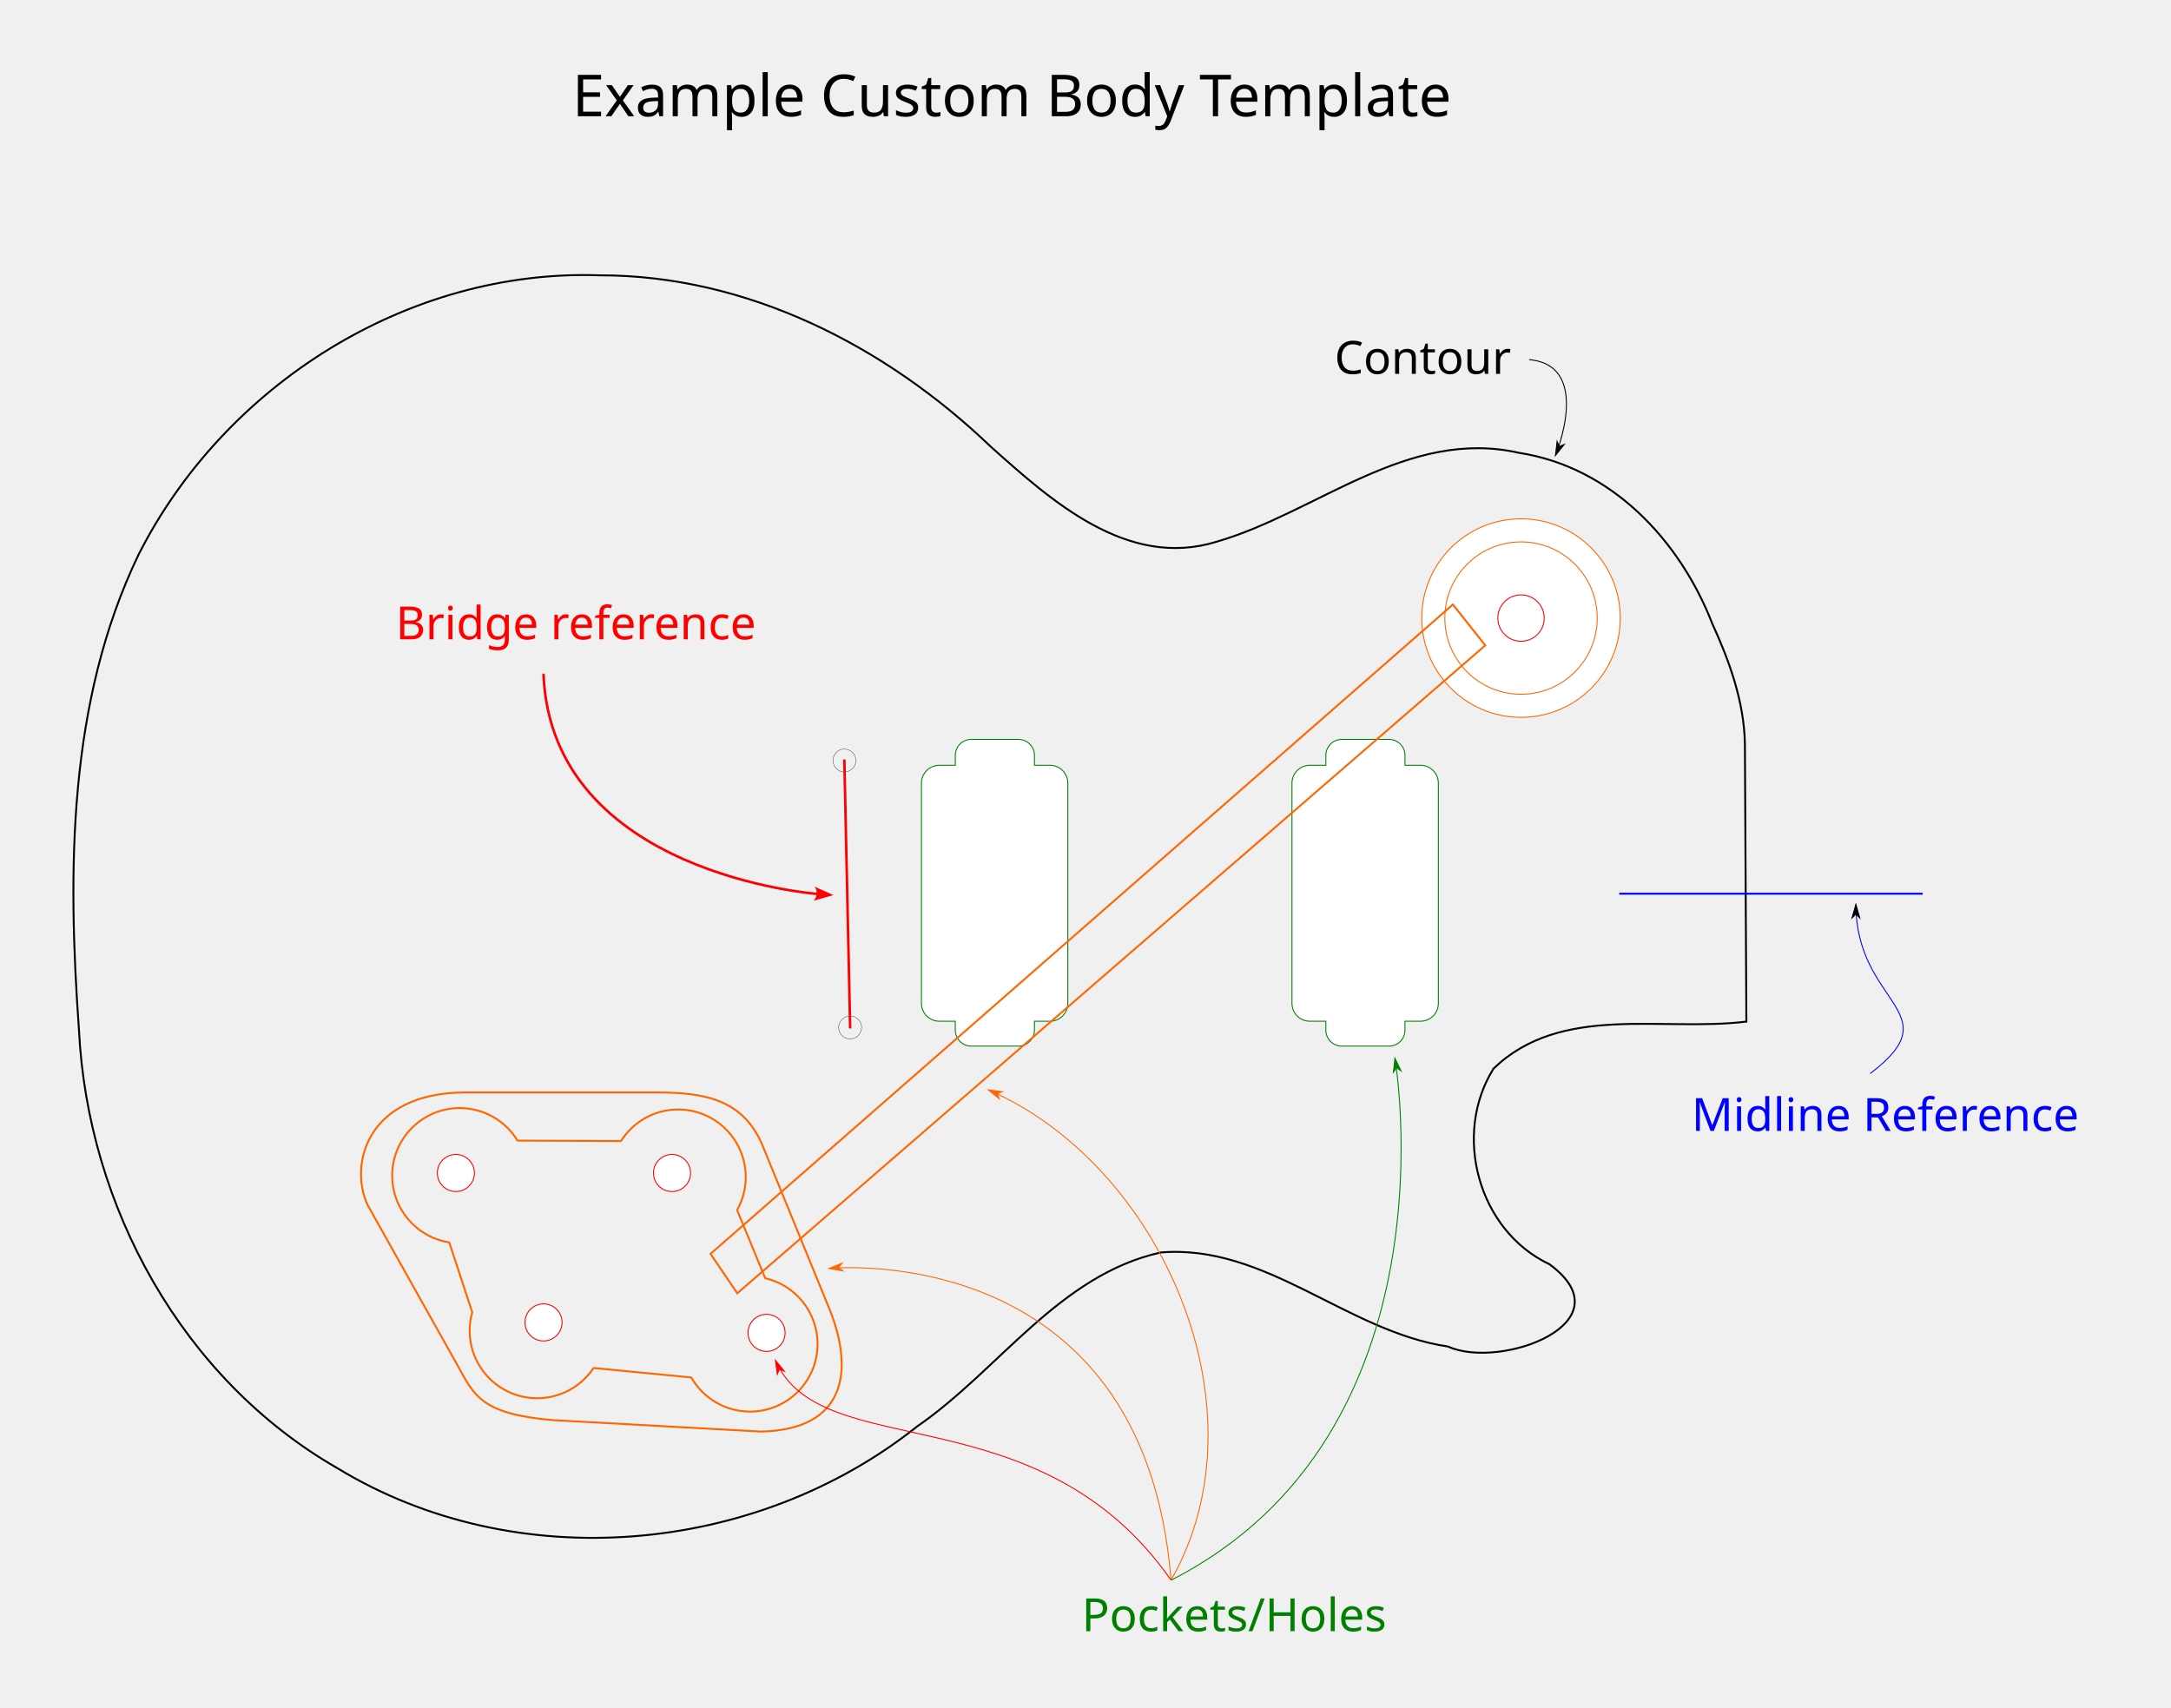
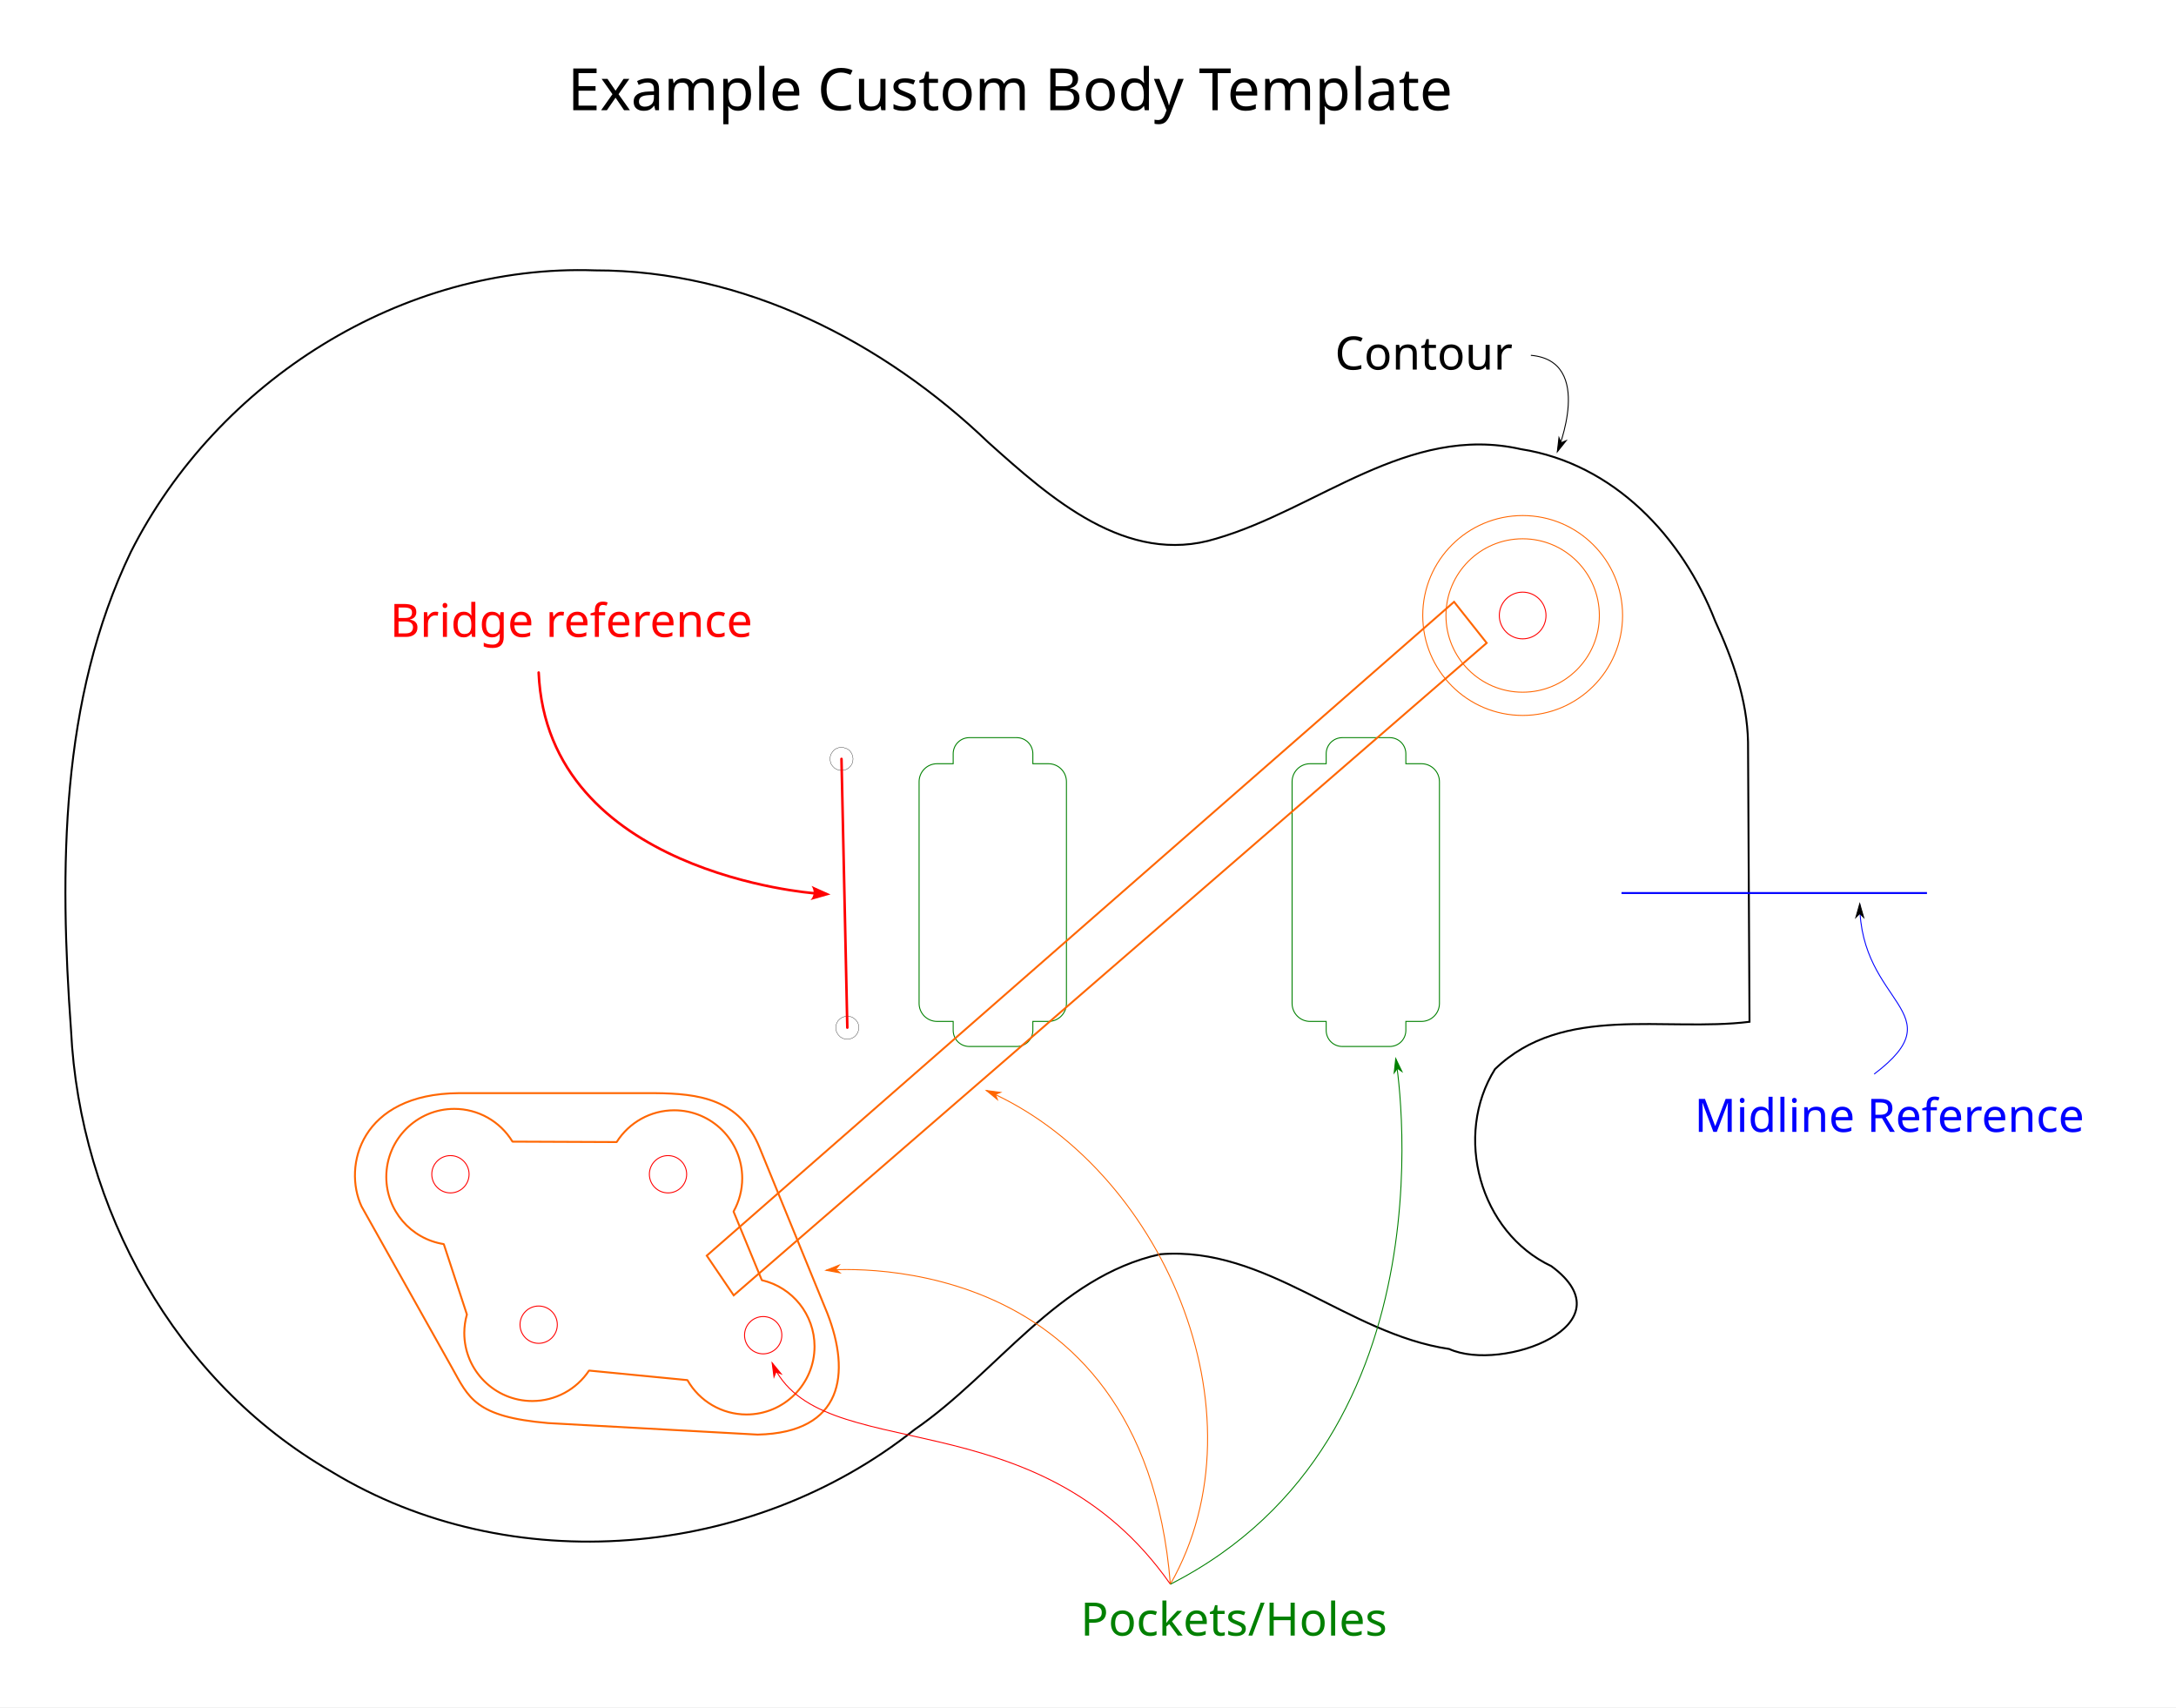
- <svg xmlns="http://www.w3.org/2000/svg" width="601.52mm" height="473.169mm" viewBox="0 0 2273.461 1788.355" version="1.1" id="svg38">
+ <svg xmlns="http://www.w3.org/2000/svg" width="598.924mm" height="469.808mm" viewBox="0 0 2263.651 1775.651" version="1.1" id="svg38">
  <defs id="defs42">
    <marker style="overflow:visible" id="ConcaveTriangle" refX="0" refY="0" orient="auto-start-reverse" markerWidth="1" markerHeight="1" viewBox="0 0 1 1" preserveAspectRatio="xMidYMid">
      <path transform="scale(0.7)" d="M -2,-4 9,0 -2,4 c 2,-2.33 2,-5.66 0,-8 z" style="fill:context-stroke;fill-rule:evenodd;stroke:none" id="path7" />
    </marker>
    <marker style="overflow:visible" id="marker4433" refX="0" refY="0" orient="auto">
      <path transform="matrix(-0.8,0,0,-0.8,-10,0)" style="fill:#008000;fill-opacity:1;fill-rule:evenodd;stroke:#008000;stroke-width:1pt;stroke-opacity:1" d="M 0,0 5,-5 -12.5,0 5,5 Z" id="path4431" />
    </marker>
    <marker orient="auto" refY="0" refX="0" id="marker2245" style="overflow:visible">
      <path id="path2243" d="M 0,0 5,-5 -12.5,0 5,5 Z" style="fill:#ff0000;fill-opacity:1;fill-rule:evenodd;stroke:#ff0000;stroke-width:1pt;stroke-opacity:1" transform="matrix(-0.8,0,0,-0.8,-10,0)" />
    </marker>
    <marker style="overflow:visible" id="marker2193" refX="0" refY="0" orient="auto">
      <path transform="matrix(-0.8,0,0,-0.8,-10,0)" style="fill:#ff6600;fill-opacity:1;fill-rule:evenodd;stroke:#ff6600;stroke-width:1pt;stroke-opacity:1" d="M 0,0 5,-5 -12.5,0 5,5 Z" id="path2191" />
    </marker>
    <marker orient="auto" refY="0" refX="0" id="marker2147" style="overflow:visible">
      <path id="path2145" d="M 0,0 5,-5 -12.5,0 5,5 Z" style="fill:#ff6600;fill-opacity:1;fill-rule:evenodd;stroke:#ff6600;stroke-width:1pt;stroke-opacity:1" transform="matrix(-0.8,0,0,-0.8,-10,0)" />
    </marker>
    <marker orient="auto" refY="0" refX="0" id="Arrow1Lend" style="overflow:visible">
      <path id="path855" d="M 0,0 5,-5 -12.5,0 5,5 Z" style="fill:#000000;fill-opacity:1;fill-rule:evenodd;stroke:#000000;stroke-width:1pt;stroke-opacity:1" transform="matrix(-0.8,0,0,-0.8,-10,0)" />
    </marker>
    <marker style="overflow:visible" id="marker5376" refX="0" refY="0" orient="auto">
      <path transform="matrix(-0.8,0,0,-0.8,-10,0)" style="fill:#000000;fill-opacity:1;fill-rule:evenodd;stroke:#000000;stroke-width:1pt;stroke-opacity:1" d="M 0,0 5,-5 -12.5,0 5,5 Z" id="path5374" />
    </marker>
    <marker orient="auto" refY="0" refX="0" id="Arrow1Lstart" style="overflow:visible">
      <path id="path852" d="M 0,0 5,-5 -12.5,0 5,5 Z" style="fill:#008000;fill-opacity:1;fill-rule:evenodd;stroke:#008000;stroke-width:1pt;stroke-opacity:1" transform="matrix(0.8,0,0,0.8,10,0)" />
    </marker>
    <clipPath clipPathUnits="userSpaceOnUse" id="clipPath1666">
      <path d="M 0,0 V 14670 H 11002 V 0 Z" id="path1666" />
    </clipPath>
    <clipPath clipPathUnits="userSpaceOnUse" id="clipPath1664">
      <path d="M 0,0 V 14670 H 11002 V 0 Z" id="path1664" />
    </clipPath>
    <clipPath clipPathUnits="userSpaceOnUse" id="clipPath1668">
      <path d="M 0,0 V 14670 H 11002 V 0 Z" id="path1668" />
    </clipPath>
    <clipPath clipPathUnits="userSpaceOnUse" id="clipPath1442">
      <path d="M 0,0 V 14670 H 11002 V 0 Z" id="path1442" />
    </clipPath>
    <clipPath clipPathUnits="userSpaceOnUse" id="clipPath1444">
      <path d="M 0,0 V 14670 H 11002 V 0 Z" id="path1444" />
    </clipPath>
    <clipPath clipPathUnits="userSpaceOnUse" id="clipPath1630">
      <path d="M 0,0 V 14670 H 11002 V 0 Z" id="path1630" />
    </clipPath>
    <clipPath clipPathUnits="userSpaceOnUse" id="clipPath1626">
      <path d="M 0,0 V 14670 H 11002 V 0 Z" id="path1626" />
    </clipPath>
  </defs>
-   <path style="clip-rule:evenodd;fill:none;fill-rule:evenodd;stroke:#000000;stroke-width:2;stroke-linecap:round;stroke-miterlimit:4;stroke-dasharray:none" d="m 1827.252,778.942 c 0.517,96.985 1.033,193.97 1.55,290.955 -88.299,10.929 -193.819,-19.204 -264.782,49.229 -43.269,69.102 -16.01,169.734 58.582,204.909 83.239,61.199 -51.349,111.007 -106.267,86.167 -105.903,-15.663 -190.283,-107.485 -300.66,-98.531 -106.545,23.533 -169.475,123.216 -255.403,182.326 -169.518,134.851 -420.302,157.098 -606.811,43.687 C 191.048,1444.423 91.771,1263.698 82.695,1078.526 70.673,911.889 71.109,734.702 144.939,581.197 234.765,403.276 427.256,281.333 628.009,288.34 c 154.485,-0.173 299.413,74.033 409.271,179.231 63.98,57.219 143.364,128.545 236.634,99.807 105.66,-30.679 199.766,-119.654 317.108,-93.082 96.42,15.045 167.849,91.054 202.078,178.823 18.093,39.59 33.317,81.823 34.151,125.824 z" id="contour" />
-   <path style="fill:none;stroke:#0000ff;stroke-width:2;stroke-linecap:butt;stroke-linejoin:miter;stroke-miterlimit:4;stroke-dasharray:none;stroke-opacity:1" d="m 1695.649,935.972 h 317.773" id="midline" />
-   <path style="opacity:1;fill:#ffffff;fill-opacity:1;stroke:#008000;stroke-width:2;stroke-linecap:round;stroke-linejoin:bevel;stroke-miterlimit:4;stroke-dasharray:none;stroke-dashoffset:0;stroke-opacity:1;paint-order:stroke fill markers" d="m 1017.175,774.854 c -9.021,0 -16.283,7.263 -16.283,16.283 v 10.838 h -17.211 c -10.113,0 -18.254,8.141 -18.254,18.254 v 230.519 c 0,10.113 8.141,18.254 18.254,18.254 h 17.211 v 9.795 c 0,9.021 7.263,16.281 16.283,16.281 h 49.316 c 9.021,0 16.281,-7.261 16.281,-16.281 v -9.795 h 16.689 c 10.113,0 18.254,-8.141 18.254,-18.254 V 820.229 c 0,-10.113 -8.141,-18.254 -18.254,-18.254 h -16.689 v -10.838 c 0,-9.021 -7.261,-16.283 -16.281,-16.283 z" id="h7_0_3000" />
-   <path id="h8_0_3000" d="m 1405.199,774.854 c -9.021,0 -16.283,7.263 -16.283,16.283 v 10.838 h -17.211 c -10.113,0 -18.254,8.141 -18.254,18.254 v 230.519 c 0,10.113 8.141,18.254 18.254,18.254 h 17.211 v 9.795 c 0,9.021 7.263,16.281 16.283,16.281 h 49.316 c 9.021,0 16.281,-7.261 16.281,-16.281 v -9.795 h 16.689 c 10.113,0 18.254,-8.141 18.254,-18.254 V 820.229 c 0,-10.113 -8.141,-18.254 -18.254,-18.254 h -16.689 v -10.838 c 0,-9.021 -7.261,-16.283 -16.281,-16.283 z" style="opacity:1;fill:#ffffff;fill-opacity:1;stroke:#008000;stroke-width:2;stroke-linecap:round;stroke-linejoin:bevel;stroke-miterlimit:4;stroke-dasharray:none;stroke-dashoffset:0;stroke-opacity:1;paint-order:stroke fill markers" />
-   <path style="opacity:1;fill:#ffffff;fill-opacity:1;stroke:#ff6600;stroke-width:2;stroke-linecap:round;stroke-linejoin:bevel;stroke-miterlimit:4;stroke-dasharray:none;stroke-dashoffset:0;stroke-opacity:1;paint-order:stroke fill markers" d="M 1696.254,647.298 A 103.444,103.444 0 0 1 1592.811,750.742 103.444,103.444 0 0 1 1489.367,647.298 103.444,103.444 0 0 1 1592.811,543.855 103.444,103.444 0 0 1 1696.254,647.298 Z" id="hb6_3800_1000" />
-   <path style="opacity:1;fill:#ffffff;fill-opacity:1;stroke:#ff6600;stroke-width:2;stroke-linecap:round;stroke-linejoin:bevel;stroke-miterlimit:4;stroke-dasharray:none;stroke-dashoffset:0;stroke-opacity:1;paint-order:stroke fill markers" d="m 1672.099,647.298 a 79.288,79.288 0 0 1 -79.288,79.288 79.288,79.288 0 0 1 -79.288,-79.288 79.288,79.288 0 0 1 79.288,-79.288 79.288,79.288 0 0 1 79.288,79.288 z" id="hb4_0_5000" />
-   <path style="opacity:1;fill:#ffffff;fill-opacity:1;stroke:#ff0000;stroke-width:2;stroke-linecap:round;stroke-linejoin:bevel;stroke-miterlimit:4;stroke-dasharray:none;stroke-dashoffset:0;stroke-opacity:1;paint-order:stroke fill markers" d="m 1616.597,647.298 a 23.787,23.787 0 0 1 -23.787,23.787 23.787,23.787 0 0 1 -23.787,-23.787 23.787,23.787 0 0 1 23.787,-23.787 23.787,23.787 0 0 1 23.787,23.787 z" id="ht5_0_1000" />
-   <path style="fill:none;stroke:#ff6600;stroke-width:2;stroke-linecap:butt;stroke-linejoin:miter;stroke-miterlimit:4;stroke-dasharray:none;stroke-opacity:1" d="m 1521.451,633.1 -777.396,680.037 28.028,41.304 783.296,-678.562 z" id="hb3_0_1000" />
-   <path style="fill:none;stroke:#ff6600;stroke-width:2;stroke-linecap:butt;stroke-linejoin:miter;stroke-miterlimit:4;stroke-dasharray:none;stroke-opacity:1" d="M 486.133,1144.104 H 690.055 c 45.34,0.437 88.305,5.755 109.002,56.848 l 70.408,172.108 c 24.381,62.378 16.695,124.192 -72.494,126.212 l -218.003,-11.995 c -75.933,-6.524 -82.442,-26.163 -100.135,-57.891 l -93.877,-167.414 c -19.553,-41.913 -1.115,-117.169 101.178,-117.868 z" id="hb2_3800_1000" />
-   <path style="opacity:1;fill:none;fill-opacity:1;stroke:#ff6600;stroke-width:2;stroke-linecap:round;stroke-linejoin:bevel;stroke-miterlimit:4;stroke-dasharray:none;stroke-dashoffset:0;stroke-opacity:1;paint-order:stroke fill markers" d="m 481.481,1160.462 a 70.806,70.806 0 0 0 -70.807,70.807 70.806,70.806 0 0 0 59.799,69.857 l 24.055,73.207 a 70.806,70.806 0 0 0 -2.721,19.199 70.806,70.806 0 0 0 70.807,70.807 70.806,70.806 0 0 0 58.969,-31.689 l 102.352,9.943 a 70.806,70.806 0 0 0 61.424,35.76 70.806,70.806 0 0 0 70.807,-70.807 70.806,70.806 0 0 0 -54.846,-68.912 l -29.412,-71.359 a 70.806,70.806 0 0 0 9.027,-34.531 70.806,70.806 0 0 0 -70.807,-70.807 70.806,70.806 0 0 0 -59.809,33.059 l -108.381,-0.459 a 70.806,70.806 0 0 0 -60.457,-34.074 z" id="hb1_0_5000" />
-   <path style="opacity:1;fill:#ffffff;fill-opacity:1;stroke:#ff0000;stroke-width:2;stroke-linecap:round;stroke-linejoin:bevel;stroke-miterlimit:4;stroke-dasharray:none;stroke-dashoffset:0;stroke-opacity:1;paint-order:stroke fill markers" d="m 496.287,1228.471 a 18.898,18.898 0 0 1 -18.898,18.898 18.898,18.898 0 0 1 -18.898,-18.898 18.898,18.898 0 0 1 18.898,-18.898 18.898,18.898 0 0 1 18.898,18.898 z" id="ht4_0_1000" />
-   <path style="opacity:1;fill:#ffffff;fill-opacity:1;stroke:#ff0000;stroke-width:2;stroke-linecap:round;stroke-linejoin:bevel;stroke-miterlimit:4;stroke-dasharray:none;stroke-dashoffset:0;stroke-opacity:1;paint-order:stroke fill markers" d="m 722.635,1228.471 a 18.898,18.898 0 0 1 -18.898,18.898 18.898,18.898 0 0 1 -18.898,-18.898 18.898,18.898 0 0 1 18.898,-18.898 18.898,18.898 0 0 1 18.898,18.898 z" id="ht3_0_1000" />
-   <path style="opacity:1;fill:#ffffff;fill-opacity:1;stroke:#ff0000;stroke-width:2;stroke-linecap:round;stroke-linejoin:bevel;stroke-miterlimit:4;stroke-dasharray:none;stroke-dashoffset:0;stroke-opacity:1;paint-order:stroke fill markers" d="m 588.077,1384.932 a 18.898,18.898 0 0 1 -18.898,18.898 18.898,18.898 0 0 1 -18.898,-18.898 18.898,18.898 0 0 1 18.898,-18.898 18.898,18.898 0 0 1 18.898,18.898 z" id="ht2_0_1000" />
-   <path style="opacity:1;fill:#ffffff;fill-opacity:1;stroke:#ff0000;stroke-width:2;stroke-linecap:round;stroke-linejoin:bevel;stroke-miterlimit:4;stroke-dasharray:none;stroke-dashoffset:0;stroke-opacity:1;paint-order:stroke fill markers" d="m 821.641,1395.885 a 18.898,18.898 0 0 1 -18.898,18.898 18.898,18.898 0 0 1 -18.898,-18.898 18.898,18.898 0 0 1 18.898,-18.898 18.898,18.898 0 0 1 18.898,18.898 z" id="ht1_0_1000" />
-   <text xml:space="preserve" style="font-style:normal;font-variant:normal;font-weight:normal;font-stretch:normal;font-size:48px;line-height:1.25;font-family:sans-serif;-inkscape-font-specification:'sans-serif, Normal';font-variant-ligatures:normal;font-variant-caps:normal;font-variant-numeric:normal;font-feature-settings:normal;text-align:start;letter-spacing:0px;word-spacing:0px;writing-mode:lr-tb;text-anchor:start;fill:#000000;fill-opacity:1;stroke:none;stroke-width:1" x="1397.497" y="391.528" id="text836">
-     <tspan id="tspan834" x="1397.497" y="391.528" style="font-style:normal;font-variant:normal;font-weight:normal;font-stretch:normal;font-size:48px;font-family:sans-serif;-inkscape-font-specification:'sans-serif, Normal';font-variant-ligatures:normal;font-variant-caps:normal;font-variant-numeric:normal;font-feature-settings:normal;text-align:start;writing-mode:lr-tb;text-anchor:start;stroke-width:1">Contour</tspan>
+   <rect style="fill:#ffffff;stroke:none;stroke-width:7.559;stroke-linecap:round;stroke-linejoin:round;paint-order:markers fill stroke" id="rect1" width="2263.651" height="1775.651" x="-1.7763568e-15" y="0" />
+   <path style="clip-rule:evenodd;fill:none;fill-rule:evenodd;stroke:#000000;stroke-width:2;stroke-linecap:round;stroke-miterlimit:4;stroke-dasharray:none" d="m 1818.437,771.825 c 0.517,96.985 1.033,193.97 1.55,290.955 -88.299,10.929 -193.819,-19.204 -264.782,49.229 -43.269,69.102 -16.01,169.734 58.582,204.909 83.239,61.199 -51.349,111.007 -106.267,86.167 -105.903,-15.663 -190.283,-107.485 -300.66,-98.531 -106.545,23.533 -169.475,123.216 -255.403,182.326 -169.518,134.851 -420.302,157.098 -606.811,43.687 C 182.233,1437.306 82.956,1256.58 73.88,1071.408 61.858,904.772 62.295,727.585 136.124,574.08 225.95,396.159 418.441,274.216 619.194,281.223 c 154.485,-0.173 299.413,74.033 409.271,179.231 63.98,57.219 143.364,128.545 236.634,99.807 105.66,-30.679 199.766,-119.654 317.108,-93.082 96.42,15.045 167.849,91.054 202.078,178.823 18.093,39.59 33.317,81.823 34.151,125.824 z" id="contour" />
+   <path style="fill:none;stroke:#0000ff;stroke-width:2;stroke-linecap:butt;stroke-linejoin:miter;stroke-miterlimit:4;stroke-dasharray:none;stroke-opacity:1" d="m 1686.834,928.855 h 317.773" id="midline" />
+   <path style="opacity:1;fill:#ffffff;fill-opacity:1;stroke:#008000;stroke-width:2;stroke-linecap:round;stroke-linejoin:bevel;stroke-miterlimit:4;stroke-dasharray:none;stroke-dashoffset:0;stroke-opacity:1;paint-order:stroke fill markers" d="m 1008.36,767.737 c -9.021,0 -16.283,7.263 -16.283,16.283 v 10.838 h -17.211 c -10.113,0 -18.254,8.141 -18.254,18.254 v 230.52 c 0,10.113 8.141,18.254 18.254,18.254 h 17.211 v 9.795 c 0,9.021 7.263,16.281 16.283,16.281 h 49.316 c 9.021,0 16.281,-7.261 16.281,-16.281 v -9.795 h 16.689 c 10.113,0 18.254,-8.141 18.254,-18.254 V 813.112 c 0,-10.113 -8.141,-18.254 -18.254,-18.254 h -16.689 v -10.838 c 0,-9.021 -7.261,-16.283 -16.281,-16.283 z" id="h7_0_3000" />
+   <path id="h8_0_3000" d="m 1396.385,767.737 c -9.021,0 -16.283,7.263 -16.283,16.283 v 10.838 h -17.211 c -10.113,0 -18.254,8.141 -18.254,18.254 v 230.52 c 0,10.113 8.141,18.254 18.254,18.254 h 17.211 v 9.795 c 0,9.021 7.263,16.281 16.283,16.281 h 49.316 c 9.021,0 16.281,-7.261 16.281,-16.281 v -9.795 h 16.689 c 10.113,0 18.254,-8.141 18.254,-18.254 V 813.112 c 0,-10.113 -8.141,-18.254 -18.254,-18.254 h -16.689 v -10.838 c 0,-9.021 -7.261,-16.283 -16.281,-16.283 z" style="opacity:1;fill:#ffffff;fill-opacity:1;stroke:#008000;stroke-width:2;stroke-linecap:round;stroke-linejoin:bevel;stroke-miterlimit:4;stroke-dasharray:none;stroke-dashoffset:0;stroke-opacity:1;paint-order:stroke fill markers" />
+   <path style="opacity:1;fill:#ffffff;fill-opacity:1;stroke:#ff6600;stroke-width:2;stroke-linecap:round;stroke-linejoin:bevel;stroke-miterlimit:4;stroke-dasharray:none;stroke-dashoffset:0;stroke-opacity:1;paint-order:stroke fill markers" d="M 1687.439,640.181 A 103.444,103.444 0 0 1 1583.996,743.625 103.444,103.444 0 0 1 1480.552,640.181 103.444,103.444 0 0 1 1583.996,536.737 103.444,103.444 0 0 1 1687.439,640.181 Z" id="hb6_3800_1000" />
+   <path style="opacity:1;fill:#ffffff;fill-opacity:1;stroke:#ff6600;stroke-width:2;stroke-linecap:round;stroke-linejoin:bevel;stroke-miterlimit:4;stroke-dasharray:none;stroke-dashoffset:0;stroke-opacity:1;paint-order:stroke fill markers" d="m 1663.284,640.181 a 79.288,79.288 0 0 1 -79.288,79.288 79.288,79.288 0 0 1 -79.288,-79.288 79.288,79.288 0 0 1 79.288,-79.288 79.288,79.288 0 0 1 79.288,79.288 z" id="hb4_0_5000" />
+   <path style="opacity:1;fill:#ffffff;fill-opacity:1;stroke:#ff0000;stroke-width:2;stroke-linecap:round;stroke-linejoin:bevel;stroke-miterlimit:4;stroke-dasharray:none;stroke-dashoffset:0;stroke-opacity:1;paint-order:stroke fill markers" d="m 1607.782,640.181 a 23.787,23.787 0 0 1 -23.787,23.787 23.787,23.787 0 0 1 -23.787,-23.787 23.787,23.787 0 0 1 23.787,-23.787 23.787,23.787 0 0 1 23.787,23.787 z" id="ht5_0_1000" />
+   <path style="fill:none;stroke:#ff6600;stroke-width:2;stroke-linecap:butt;stroke-linejoin:miter;stroke-miterlimit:4;stroke-dasharray:none;stroke-opacity:1" d="M 1512.636,625.983 735.24,1306.02 l 28.028,41.304 783.296,-678.562 z" id="hb3_0_1000" />
+   <path style="fill:none;stroke:#ff6600;stroke-width:2;stroke-linecap:butt;stroke-linejoin:miter;stroke-miterlimit:4;stroke-dasharray:none;stroke-opacity:1" d="m 477.318,1136.987 h 203.922 c 45.34,0.437 88.305,5.755 109.002,56.848 l 70.408,172.108 c 24.381,62.378 16.695,124.192 -72.494,126.212 l -218.003,-11.995 c -75.933,-6.524 -82.442,-26.163 -100.135,-57.891 l -93.877,-167.414 c -19.553,-41.913 -1.115,-117.169 101.178,-117.868 z" id="hb2_3800_1000" />
+   <path style="opacity:1;fill:none;fill-opacity:1;stroke:#ff6600;stroke-width:2;stroke-linecap:round;stroke-linejoin:bevel;stroke-miterlimit:4;stroke-dasharray:none;stroke-dashoffset:0;stroke-opacity:1;paint-order:stroke fill markers" d="m 472.666,1153.344 a 70.806,70.806 0 0 0 -70.807,70.807 70.806,70.806 0 0 0 59.799,69.857 l 24.055,73.207 a 70.806,70.806 0 0 0 -2.721,19.199 70.806,70.806 0 0 0 70.807,70.807 70.806,70.806 0 0 0 58.969,-31.689 l 102.352,9.943 a 70.806,70.806 0 0 0 61.424,35.76 70.806,70.806 0 0 0 70.807,-70.807 70.806,70.806 0 0 0 -54.846,-68.912 l -29.412,-71.359 a 70.806,70.806 0 0 0 9.027,-34.531 70.806,70.806 0 0 0 -70.807,-70.807 70.806,70.806 0 0 0 -59.809,33.059 l -108.381,-0.459 a 70.806,70.806 0 0 0 -60.457,-34.074 z" id="hb1_0_5000" />
+   <path style="opacity:1;fill:#ffffff;fill-opacity:1;stroke:#ff0000;stroke-width:2;stroke-linecap:round;stroke-linejoin:bevel;stroke-miterlimit:4;stroke-dasharray:none;stroke-dashoffset:0;stroke-opacity:1;paint-order:stroke fill markers" d="m 487.472,1221.354 a 18.898,18.898 0 0 1 -18.898,18.898 18.898,18.898 0 0 1 -18.898,-18.898 18.898,18.898 0 0 1 18.898,-18.898 18.898,18.898 0 0 1 18.898,18.898 z" id="ht4_0_1000" />
+   <path style="opacity:1;fill:#ffffff;fill-opacity:1;stroke:#ff0000;stroke-width:2;stroke-linecap:round;stroke-linejoin:bevel;stroke-miterlimit:4;stroke-dasharray:none;stroke-dashoffset:0;stroke-opacity:1;paint-order:stroke fill markers" d="m 713.82,1221.354 a 18.898,18.898 0 0 1 -18.898,18.898 18.898,18.898 0 0 1 -18.898,-18.898 18.898,18.898 0 0 1 18.898,-18.898 18.898,18.898 0 0 1 18.898,18.898 z" id="ht3_0_1000" />
+   <path style="opacity:1;fill:#ffffff;fill-opacity:1;stroke:#ff0000;stroke-width:2;stroke-linecap:round;stroke-linejoin:bevel;stroke-miterlimit:4;stroke-dasharray:none;stroke-dashoffset:0;stroke-opacity:1;paint-order:stroke fill markers" d="m 579.263,1377.815 a 18.898,18.898 0 0 1 -18.898,18.898 18.898,18.898 0 0 1 -18.898,-18.898 18.898,18.898 0 0 1 18.898,-18.898 18.898,18.898 0 0 1 18.898,18.898 z" id="ht2_0_1000" />
+   <path style="opacity:1;fill:#ffffff;fill-opacity:1;stroke:#ff0000;stroke-width:2;stroke-linecap:round;stroke-linejoin:bevel;stroke-miterlimit:4;stroke-dasharray:none;stroke-dashoffset:0;stroke-opacity:1;paint-order:stroke fill markers" d="m 812.826,1388.767 a 18.898,18.898 0 0 1 -18.898,18.898 18.898,18.898 0 0 1 -18.898,-18.898 18.898,18.898 0 0 1 18.898,-18.898 18.898,18.898 0 0 1 18.898,18.898 z" id="ht1_0_1000" />
+   <text xml:space="preserve" style="font-style:normal;font-variant:normal;font-weight:normal;font-stretch:normal;font-size:48px;line-height:1.25;font-family:sans-serif;-inkscape-font-specification:'sans-serif, Normal';font-variant-ligatures:normal;font-variant-caps:normal;font-variant-numeric:normal;font-feature-settings:normal;text-align:start;letter-spacing:0px;word-spacing:0px;writing-mode:lr-tb;text-anchor:start;fill:#000000;fill-opacity:1;stroke:none;stroke-width:1" x="1388.682" y="384.411" id="text836">
+     <tspan id="tspan834" x="1388.682" y="384.411" style="font-style:normal;font-variant:normal;font-weight:normal;font-stretch:normal;font-size:48px;font-family:sans-serif;-inkscape-font-specification:'sans-serif, Normal';font-variant-ligatures:normal;font-variant-caps:normal;font-variant-numeric:normal;font-feature-settings:normal;text-align:start;writing-mode:lr-tb;text-anchor:start;stroke-width:1">Contour</tspan>
  </text>
-   <path style="fill:none;stroke:#000000;stroke-width:1px;stroke-linecap:butt;stroke-linejoin:miter;stroke-opacity:1;marker-end:url(#Arrow1Lend)" d="m 1601.355,376.682 c 66.805,5.845 27.557,100.208 27.557,100.208" id="path850" />
-   <text id="text844" y="1184.386" x="1771.425" style="font-style:normal;font-variant:normal;font-weight:normal;font-stretch:normal;font-size:48px;line-height:1.25;font-family:sans-serif;-inkscape-font-specification:'sans-serif, Normal';font-variant-ligatures:normal;font-variant-caps:normal;font-variant-numeric:normal;font-feature-settings:normal;text-align:start;letter-spacing:0px;word-spacing:0px;writing-mode:lr-tb;text-anchor:start;fill:#0000ff;fill-opacity:1;stroke:none;stroke-width:1" xml:space="preserve">
-     <tspan style="font-style:normal;font-variant:normal;font-weight:normal;font-stretch:normal;font-size:48px;font-family:sans-serif;-inkscape-font-specification:'sans-serif, Normal';font-variant-ligatures:normal;font-variant-caps:normal;font-variant-numeric:normal;font-feature-settings:normal;text-align:start;writing-mode:lr-tb;text-anchor:start;fill:#0000ff;stroke-width:1" y="1184.386" x="1771.425" id="tspan842">Midline Reference</tspan>
+   <path style="fill:none;stroke:#000000;stroke-width:1px;stroke-linecap:butt;stroke-linejoin:miter;stroke-opacity:1;marker-end:url(#Arrow1Lend)" d="m 1592.54,369.565 c 66.805,5.845 27.557,100.208 27.557,100.208" id="path850" />
+   <text id="text844" y="1177.268" x="1762.611" style="font-style:normal;font-variant:normal;font-weight:normal;font-stretch:normal;font-size:48px;line-height:1.25;font-family:sans-serif;-inkscape-font-specification:'sans-serif, Normal';font-variant-ligatures:normal;font-variant-caps:normal;font-variant-numeric:normal;font-feature-settings:normal;text-align:start;letter-spacing:0px;word-spacing:0px;writing-mode:lr-tb;text-anchor:start;fill:#0000ff;fill-opacity:1;stroke:none;stroke-width:1" xml:space="preserve">
+     <tspan style="font-style:normal;font-variant:normal;font-weight:normal;font-stretch:normal;font-size:48px;font-family:sans-serif;-inkscape-font-specification:'sans-serif, Normal';font-variant-ligatures:normal;font-variant-caps:normal;font-variant-numeric:normal;font-feature-settings:normal;text-align:start;writing-mode:lr-tb;text-anchor:start;fill:#0000ff;stroke-width:1" y="1177.268" x="1762.611" id="tspan842">Midline Reference</tspan>
  </text>
-   <path style="fill:none;stroke:#0000ff;stroke-width:1px;stroke-linecap:butt;stroke-linejoin:miter;stroke-opacity:1;marker-end:url(#marker5376)" d="m 1958.488,1124.275 c 85.54,-64.855 -14.734,-71.438 -15.031,-177.034" id="path5366" />
-   <text id="text1674" y="121.753" x="599.28" style="font-style:normal;font-weight:normal;font-size:60.758px;line-height:1.25;font-family:sans-serif;letter-spacing:0px;word-spacing:0px;fill:#000000;fill-opacity:1;stroke:none;stroke-width:1" xml:space="preserve">
-     <tspan style="stroke-width:1" y="121.753" x="599.28" id="tspan1672">Example Custom Body Template</tspan>
+   <path style="fill:none;stroke:#0000ff;stroke-width:1px;stroke-linecap:butt;stroke-linejoin:miter;stroke-opacity:1;marker-end:url(#marker5376)" d="m 1949.673,1117.158 c 85.54,-64.855 -14.734,-71.438 -15.031,-177.034" id="path5366" />
+   <text id="text1674" y="114.635" x="590.465" style="font-style:normal;font-weight:normal;font-size:60.758px;line-height:1.25;font-family:sans-serif;letter-spacing:0px;word-spacing:0px;fill:#000000;fill-opacity:1;stroke:none;stroke-width:1" xml:space="preserve">
+     <tspan style="stroke-width:1" y="114.635" x="590.465" id="tspan1672">Example Custom Body Template</tspan>
  </text>
-   <text id="text840" y="1708.311" x="1132.848" style="font-style:normal;font-variant:normal;font-weight:normal;font-stretch:normal;font-size:48px;line-height:1.25;font-family:sans-serif;-inkscape-font-specification:'sans-serif, Normal';font-variant-ligatures:normal;font-variant-caps:normal;font-variant-numeric:normal;font-feature-settings:normal;text-align:start;letter-spacing:0px;word-spacing:0px;writing-mode:lr-tb;text-anchor:start;fill:#008000;fill-opacity:1;stroke:none;stroke-width:1" xml:space="preserve">
-     <tspan style="font-style:normal;font-variant:normal;font-weight:normal;font-stretch:normal;font-size:48px;font-family:sans-serif;-inkscape-font-specification:'sans-serif, Normal';font-variant-ligatures:normal;font-variant-caps:normal;font-variant-numeric:normal;font-feature-settings:normal;text-align:start;writing-mode:lr-tb;text-anchor:start;fill:#008000;stroke-width:1" y="1708.311" x="1132.848" id="tspan838">Pockets/Holes</tspan>
+   <text id="text840" y="1701.194" x="1124.033" style="font-style:normal;font-variant:normal;font-weight:normal;font-stretch:normal;font-size:48px;line-height:1.25;font-family:sans-serif;-inkscape-font-specification:'sans-serif, Normal';font-variant-ligatures:normal;font-variant-caps:normal;font-variant-numeric:normal;font-feature-settings:normal;text-align:start;letter-spacing:0px;word-spacing:0px;writing-mode:lr-tb;text-anchor:start;fill:#008000;fill-opacity:1;stroke:none;stroke-width:1" xml:space="preserve">
+     <tspan style="font-style:normal;font-variant:normal;font-weight:normal;font-stretch:normal;font-size:48px;font-family:sans-serif;-inkscape-font-specification:'sans-serif, Normal';font-variant-ligatures:normal;font-variant-caps:normal;font-variant-numeric:normal;font-feature-settings:normal;text-align:start;writing-mode:lr-tb;text-anchor:start;fill:#008000;stroke-width:1" y="1701.194" x="1124.033" id="tspan838">Pockets/Holes</tspan>
  </text>
-   <path style="fill:none;stroke:#ff0000;stroke-width:1px;stroke-linecap:butt;stroke-linejoin:miter;stroke-opacity:1;marker-end:url(#marker2245)" d="M 1226.339,1654.882 C 1087.625,1456.417 859.92,1535.08 812.115,1424.758" id="path2131" />
-   <path style="fill:none;stroke:#ff6600;stroke-width:1px;stroke-linecap:butt;stroke-linejoin:miter;stroke-opacity:1;marker-end:url(#marker2193)" d="m 1226.339,1654.882 c -28.766,-359.569 -358.131,-326.489 -358.131,-326.489" id="path2133" />
-   <path style="fill:none;stroke:#ff6600;stroke-width:1px;stroke-linecap:butt;stroke-linejoin:miter;stroke-opacity:1;marker-end:url(#marker2147)" d="m 1226.339,1654.882 c 101.966,-178.979 -9.829,-434.668 -191.291,-513.465" id="path2135" />
-   <path style="fill:none;stroke:#008000;stroke-width:1px;stroke-linecap:butt;stroke-linejoin:miter;stroke-opacity:1;marker-end:url(#marker4433)" d="m 1226.339,1654.882 c 302.038,-153.896 234.439,-546.545 234.439,-546.545" id="path2137" />
-   <path id="path1441" d="m 4304.21,11590.8 1.02,-8.6 3.06,-7.7 4.59,-7.1 6.11,-6.1 7.64,-4.6 8.15,-2.5 8.66,-0.6 8.15,1.1 8.15,3 7.13,4.6 6.11,6.1 4.08,7.7 2.55,8.1 1.01,8.2 -1.01,8.6 -3.06,8.2 -4.59,7.1 -6.62,5.6 -7.13,4.6 -8.15,2.5 -8.66,1 -8.15,-1.5 -8.15,-2.5 -7.13,-5.1 -6.11,-6.1 -4.08,-7.2 -3.05,-8.1 z" style="fill:none;stroke:#000000;stroke-width:1.019;stroke-linecap:round;stroke-linejoin:round;stroke-miterlimit:10;stroke-dasharray:none;stroke-opacity:1" transform="matrix(0,-0.3141107,-0.3141107,0,4525.308,2160.453)" clip-path="url(#clipPath1442)" />
-   <path id="path1443" d="m 3414.34,11572 1.02,-8.7 3.05,-8.1 4.59,-7.2 6.11,-5.6 7.13,-4.5 8.15,-2.6 8.66,-1 8.66,1 8.15,3.1 7.13,5.1 5.6,6.1 4.59,7.1 2.55,8.1 1.02,8.7 -1.54,8.2 -3.05,8.1 -4.59,7.1 -6.11,6.2 -7.13,4 -8.15,3.1 -8.66,0.5 -8.66,-1 -7.64,-3.1 -7.13,-4.6 -6.11,-6.1 -4.59,-7.6 -2.54,-8.2 z" style="fill:none;stroke:#000000;stroke-width:1.019;stroke-linecap:round;stroke-linejoin:round;stroke-miterlimit:10;stroke-dasharray:none;stroke-opacity:1" transform="matrix(0,-0.3141107,-0.3141107,0,4525.308,2160.453)" clip-path="url(#clipPath1444)" />
-   <path style="fill:#000000;stroke:#ff0000;stroke-width:2.646;stroke-linecap:round;stroke-linejoin:round;paint-order:markers fill stroke;stroke-dasharray:none" d="M 890.262,1075.972 884.2,796.454" id="bridge" />
-   <text id="text1" y="669.569" x="414.454" style="font-style:normal;font-variant:normal;font-weight:normal;font-stretch:normal;font-size:48px;line-height:1.25;font-family:sans-serif;-inkscape-font-specification:'sans-serif, Normal';font-variant-ligatures:normal;font-variant-caps:normal;font-variant-numeric:normal;font-feature-settings:normal;text-align:start;letter-spacing:0px;word-spacing:0px;writing-mode:lr-tb;text-anchor:start;fill:#ff0000;fill-opacity:1;stroke:none;stroke-width:1" xml:space="preserve">
-     <tspan style="font-style:normal;font-variant:normal;font-weight:normal;font-stretch:normal;font-size:48px;font-family:sans-serif;-inkscape-font-specification:'sans-serif, Normal';font-variant-ligatures:normal;font-variant-caps:normal;font-variant-numeric:normal;font-feature-settings:normal;text-align:start;writing-mode:lr-tb;text-anchor:start;fill:#ff0000;stroke-width:1" y="669.569" x="414.454" id="tspan1">Bridge reference</tspan>
+   <path style="fill:none;stroke:#ff0000;stroke-width:1px;stroke-linecap:butt;stroke-linejoin:miter;stroke-opacity:1;marker-end:url(#marker2245)" d="M 1217.524,1647.765 C 1078.81,1449.3 851.105,1527.963 803.3,1417.64" id="path2131" />
+   <path style="fill:none;stroke:#ff6600;stroke-width:1px;stroke-linecap:butt;stroke-linejoin:miter;stroke-opacity:1;marker-end:url(#marker2193)" d="m 1217.524,1647.765 c -28.766,-359.569 -358.131,-326.489 -358.131,-326.489" id="path2133" />
+   <path style="fill:none;stroke:#ff6600;stroke-width:1px;stroke-linecap:butt;stroke-linejoin:miter;stroke-opacity:1;marker-end:url(#marker2147)" d="m 1217.524,1647.765 c 101.966,-178.979 -9.829,-434.668 -191.291,-513.465" id="path2135" />
+   <path style="fill:none;stroke:#008000;stroke-width:1px;stroke-linecap:butt;stroke-linejoin:miter;stroke-opacity:1;marker-end:url(#marker4433)" d="m 1217.524,1647.765 c 302.038,-153.896 234.439,-546.545 234.439,-546.545" id="path2137" />
+   <path id="path1441" d="m 4304.21,11590.8 1.02,-8.6 3.06,-7.7 4.59,-7.1 6.11,-6.1 7.64,-4.6 8.15,-2.5 8.66,-0.6 8.15,1.1 8.15,3 7.13,4.6 6.11,6.1 4.08,7.7 2.55,8.1 1.01,8.2 -1.01,8.6 -3.06,8.2 -4.59,7.1 -6.62,5.6 -7.13,4.6 -8.15,2.5 -8.66,1 -8.15,-1.5 -8.15,-2.5 -7.13,-5.1 -6.11,-6.1 -4.08,-7.2 -3.05,-8.1 z" style="fill:none;stroke:#000000;stroke-width:1.019;stroke-linecap:round;stroke-linejoin:round;stroke-miterlimit:10;stroke-dasharray:none;stroke-opacity:1" transform="matrix(0,-0.3141107,-0.3141107,0,4516.493,2153.336)" clip-path="url(#clipPath1442)" />
+   <path id="path1443" d="m 3414.34,11572 1.02,-8.7 3.05,-8.1 4.59,-7.2 6.11,-5.6 7.13,-4.5 8.15,-2.6 8.66,-1 8.66,1 8.15,3.1 7.13,5.1 5.6,6.1 4.59,7.1 2.55,8.1 1.02,8.7 -1.54,8.2 -3.05,8.1 -4.59,7.1 -6.11,6.2 -7.13,4 -8.15,3.1 -8.66,0.5 -8.66,-1 -7.64,-3.1 -7.13,-4.6 -6.11,-6.1 -4.59,-7.6 -2.54,-8.2 z" style="fill:none;stroke:#000000;stroke-width:1.019;stroke-linecap:round;stroke-linejoin:round;stroke-miterlimit:10;stroke-dasharray:none;stroke-opacity:1" transform="matrix(0,-0.3141107,-0.3141107,0,4516.493,2153.336)" clip-path="url(#clipPath1444)" />
+   <path style="fill:#000000;stroke:#ff0000;stroke-width:2.646;stroke-linecap:round;stroke-linejoin:round;stroke-dasharray:none;paint-order:markers fill stroke" d="M 881.448,1068.854 875.385,789.337" id="bridge" />
+   <text id="text1" y="662.452" x="405.639" style="font-style:normal;font-variant:normal;font-weight:normal;font-stretch:normal;font-size:48px;line-height:1.25;font-family:sans-serif;-inkscape-font-specification:'sans-serif, Normal';font-variant-ligatures:normal;font-variant-caps:normal;font-variant-numeric:normal;font-feature-settings:normal;text-align:start;letter-spacing:0px;word-spacing:0px;writing-mode:lr-tb;text-anchor:start;fill:#ff0000;fill-opacity:1;stroke:none;stroke-width:1" xml:space="preserve">
+     <tspan style="font-style:normal;font-variant:normal;font-weight:normal;font-stretch:normal;font-size:48px;font-family:sans-serif;-inkscape-font-specification:'sans-serif, Normal';font-variant-ligatures:normal;font-variant-caps:normal;font-variant-numeric:normal;font-feature-settings:normal;text-align:start;writing-mode:lr-tb;text-anchor:start;fill:#ff0000;stroke-width:1" y="662.452" x="405.639" id="tspan1">Bridge reference</tspan>
  </text>
-   <path style="fill:none;stroke:#ff0000;stroke-width:2.646;stroke-linecap:round;stroke-linejoin:round;stroke-dasharray:none;marker-end:url(#ConcaveTriangle);paint-order:markers fill stroke" d="m 569.18,706.652 c 8.944,209.35 286.985,229.561 286.985,229.561" id="path1" />
+   <path style="fill:none;stroke:#ff0000;stroke-width:2.646;stroke-linecap:round;stroke-linejoin:round;stroke-dasharray:none;marker-end:url(#ConcaveTriangle);paint-order:markers fill stroke" d="m 560.365,699.535 c 8.944,209.35 286.985,229.561 286.985,229.561" id="path1" />
</svg>
